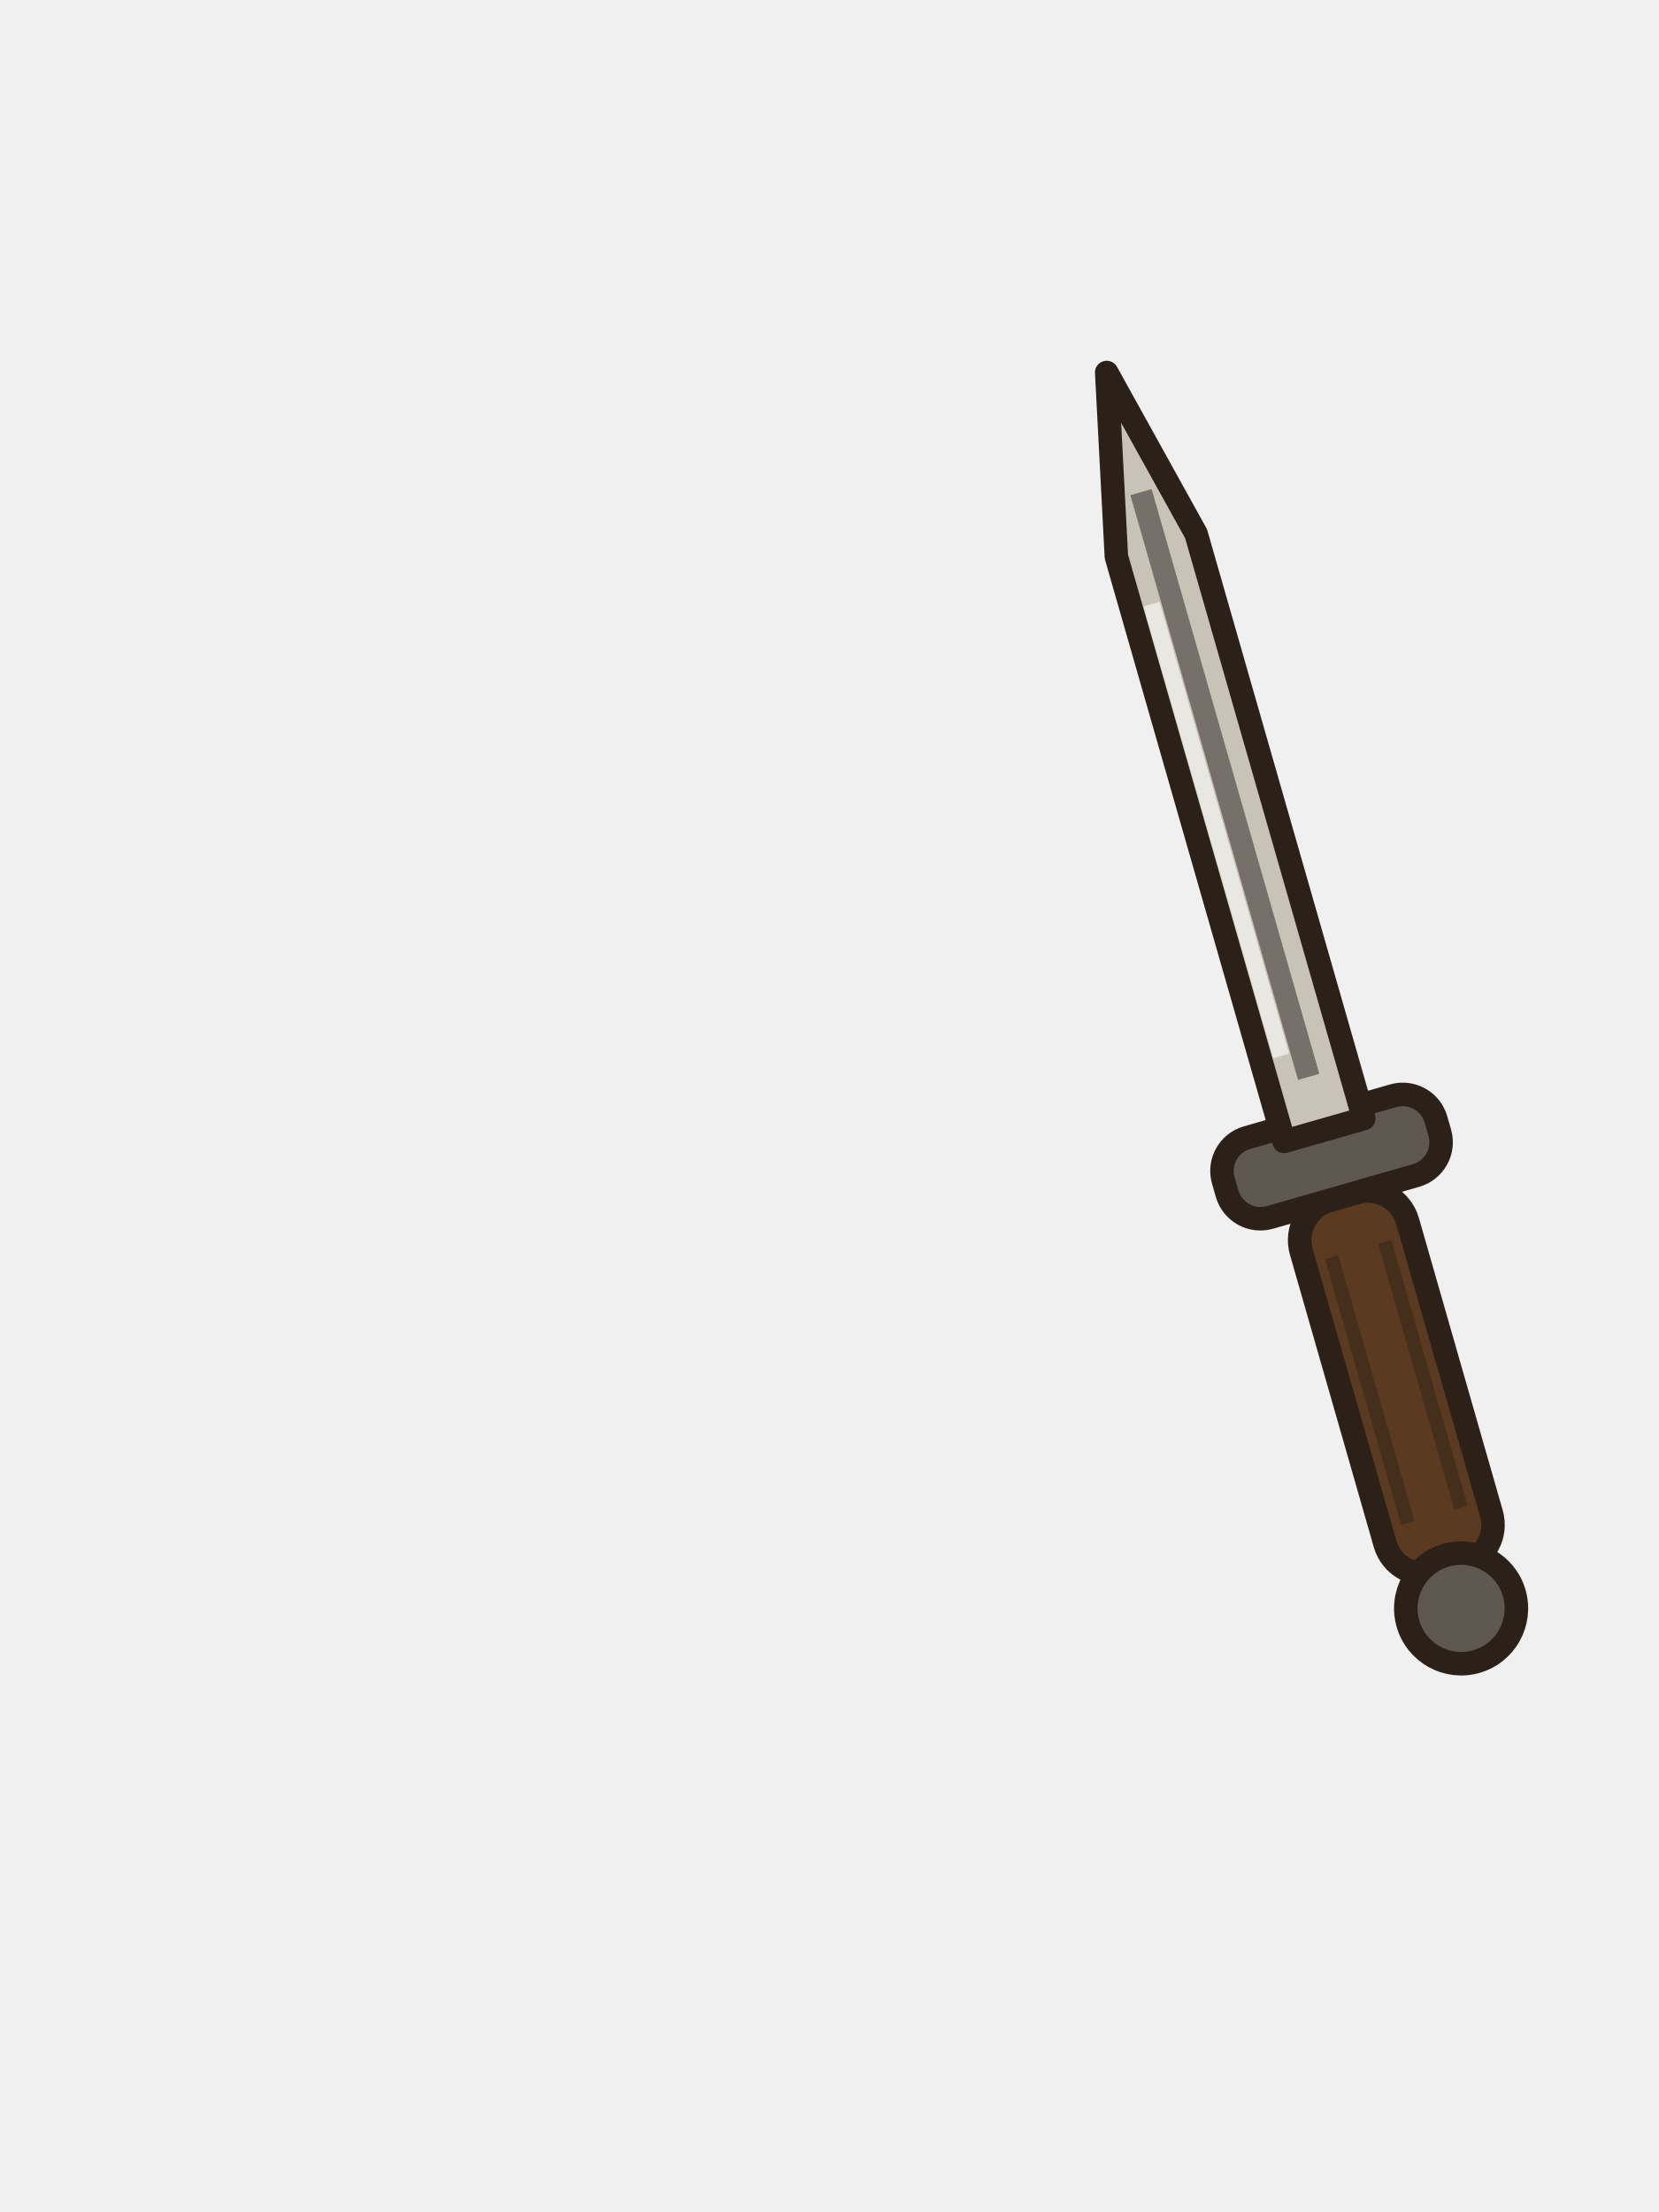
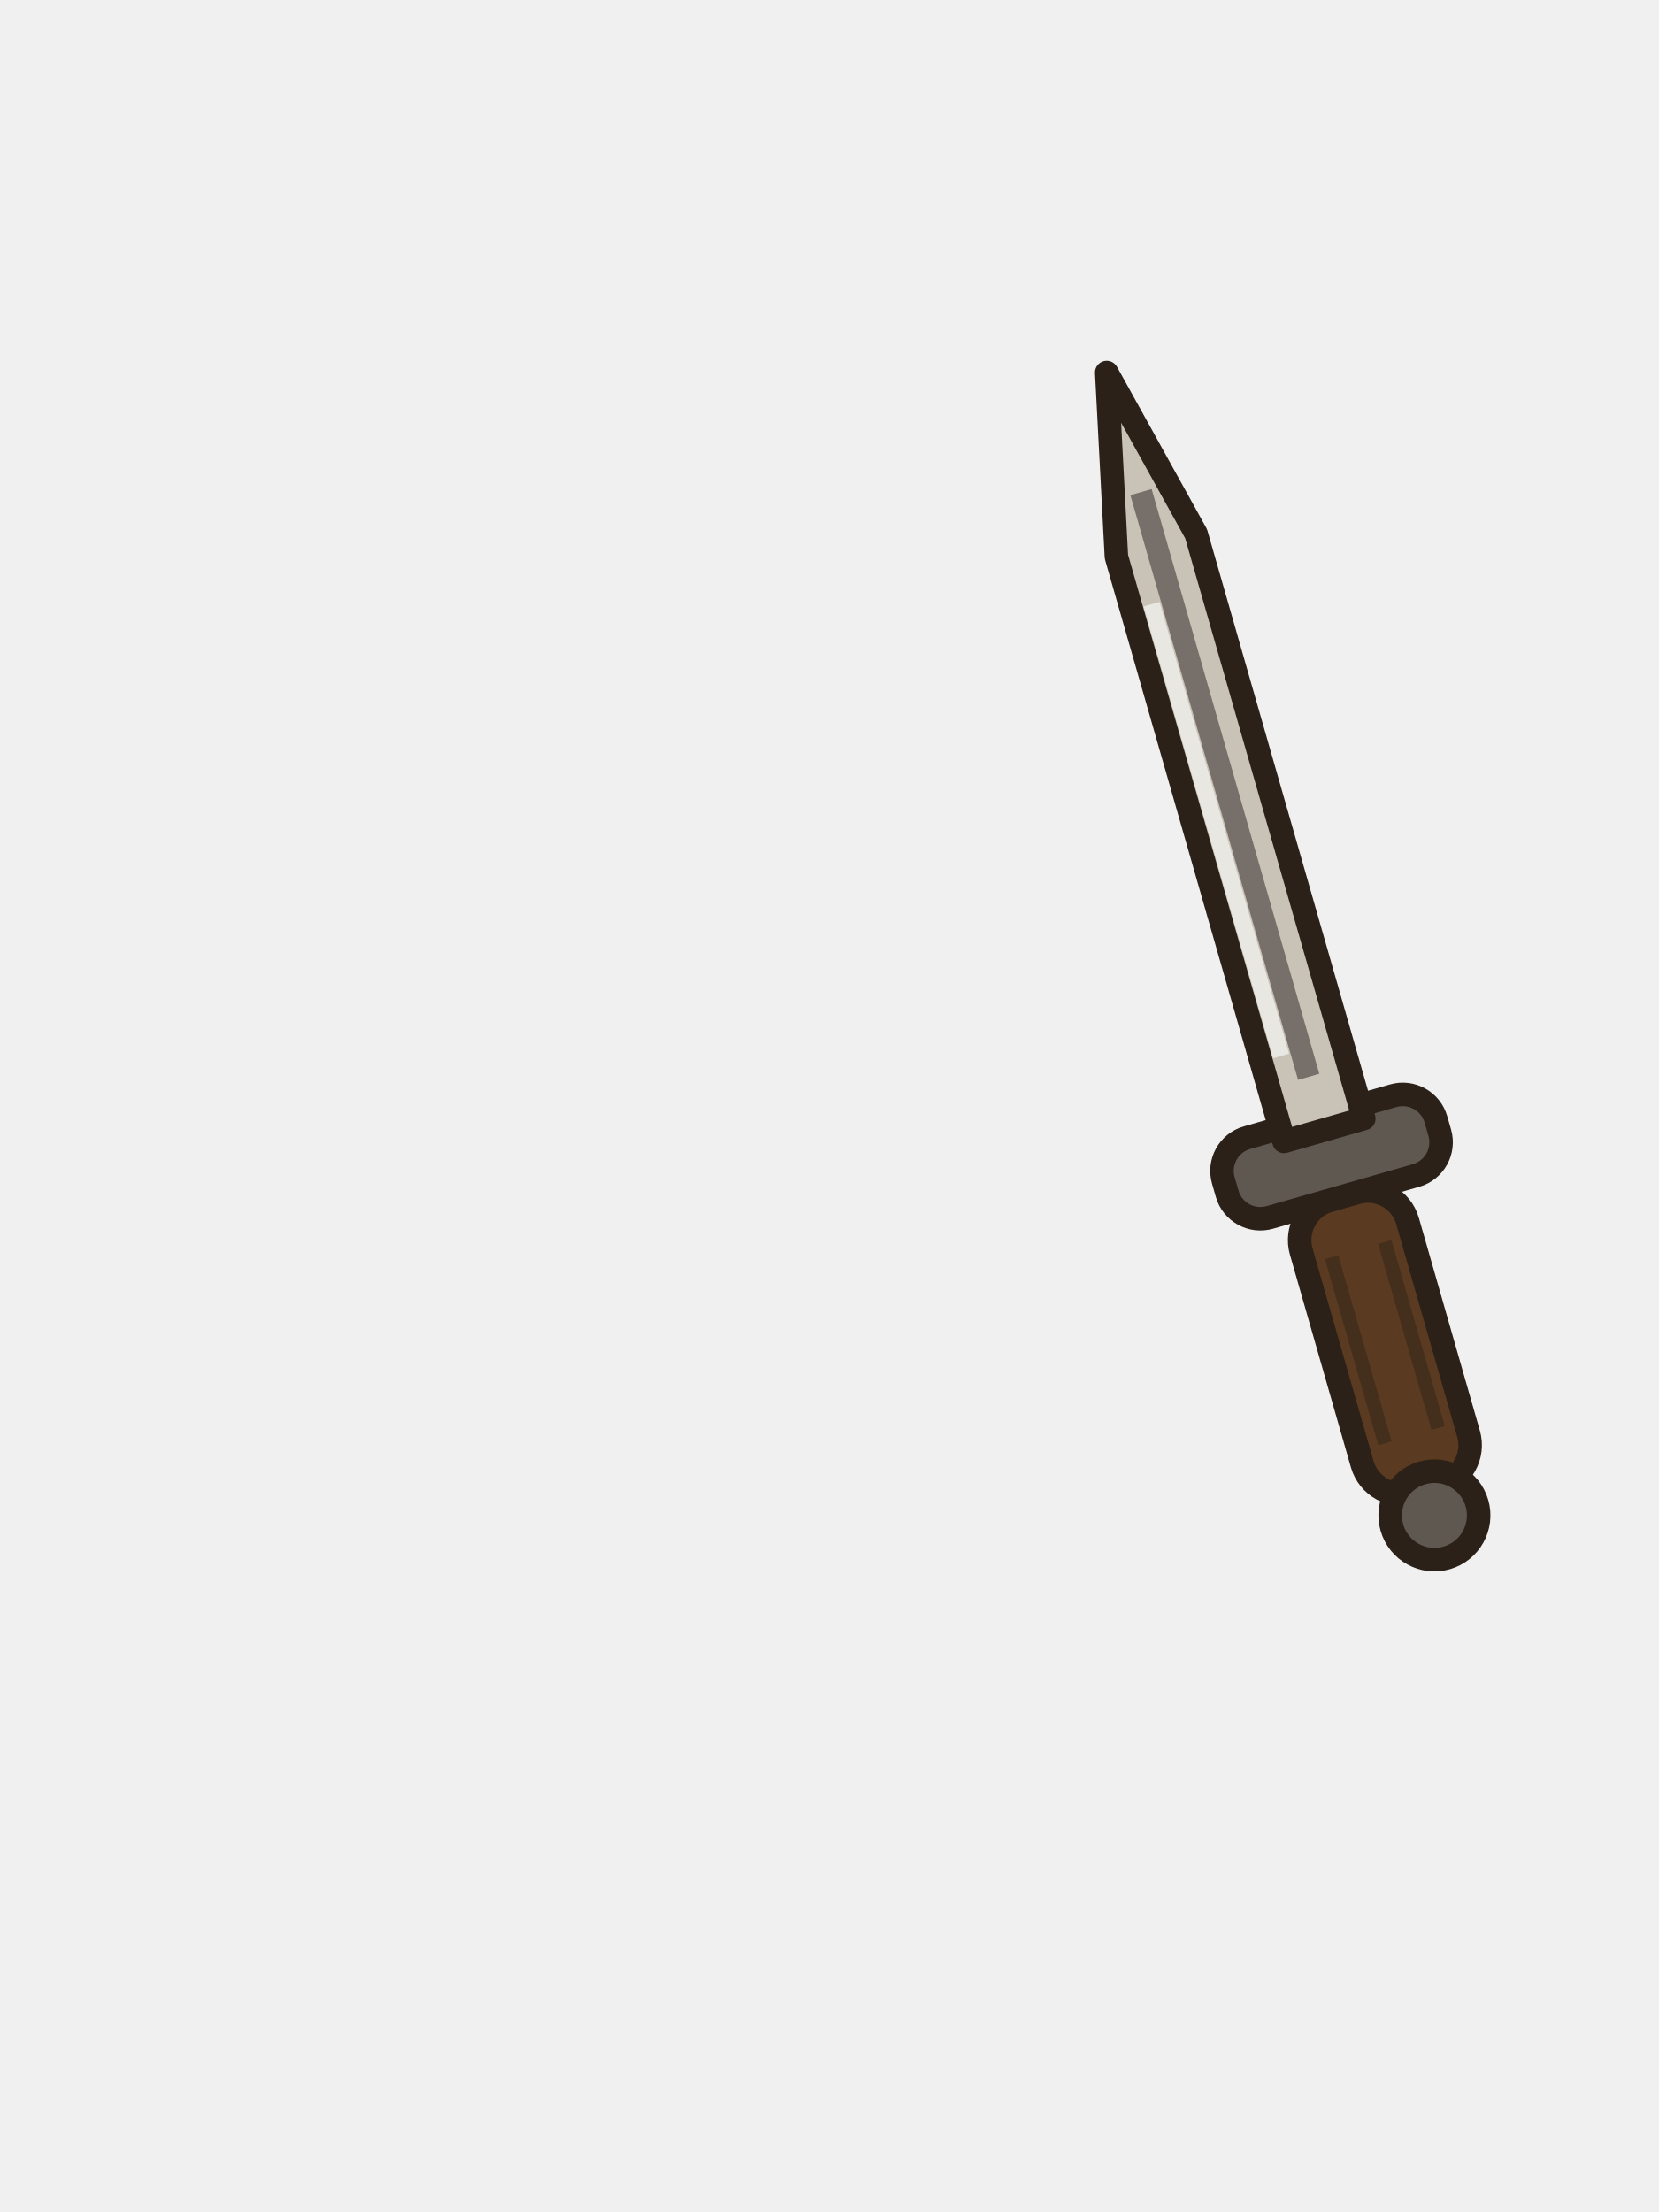
<svg xmlns="http://www.w3.org/2000/svg" width="120" height="160" viewBox="0 0 120 160">
  <g transform="rotate(-16 101 100)">
-     <rect x="97" y="86" width="8" height="28" rx="3" fill="#5a3a20" stroke="#2b2118" stroke-width="1.7" stroke-linejoin="round" stroke-linecap="round" />
-     <path d="M99,90 v20 M103,90 v20" stroke="#2b2118" stroke-width="1" opacity=".45" />
-     <circle cx="101" cy="117" r="4" fill="#5f5850" stroke="#2b2118" stroke-width="1.7" stroke-linejoin="round" stroke-linecap="round" />
+     <rect x="97" y="86" width="8" height="22" rx="3" fill="#5a3a20" stroke="#2b2118" stroke-width="1.7" stroke-linejoin="round" stroke-linecap="round" />
+     <path d="M99,90 v14 M103,90 v14" stroke="#2b2118" stroke-width="1" opacity=".45" />
+     <circle cx="101" cy="110" r="3.2" fill="#5f5850" stroke="#2b2118" stroke-width="1.7" stroke-linejoin="round" stroke-linecap="round" />
    <rect x="93" y="80" width="16" height="6" rx="2.5" fill="#5f5850" stroke="#2b2118" stroke-width="1.7" stroke-linejoin="round" stroke-linecap="round" />
    <path d="M98,81 v-44 l3,-13 l3,13 v44z" fill="#c8c3b6" stroke="#2b2118" stroke-width="1.7" stroke-linejoin="round" stroke-linecap="round" />
    <path d="M101,77 v-44" stroke="#77706a" stroke-width="1.6" />
    <path d="M99.5,75 v-34" stroke="#fff" stroke-width="1.2" opacity=".6" />
  </g>
</svg>
